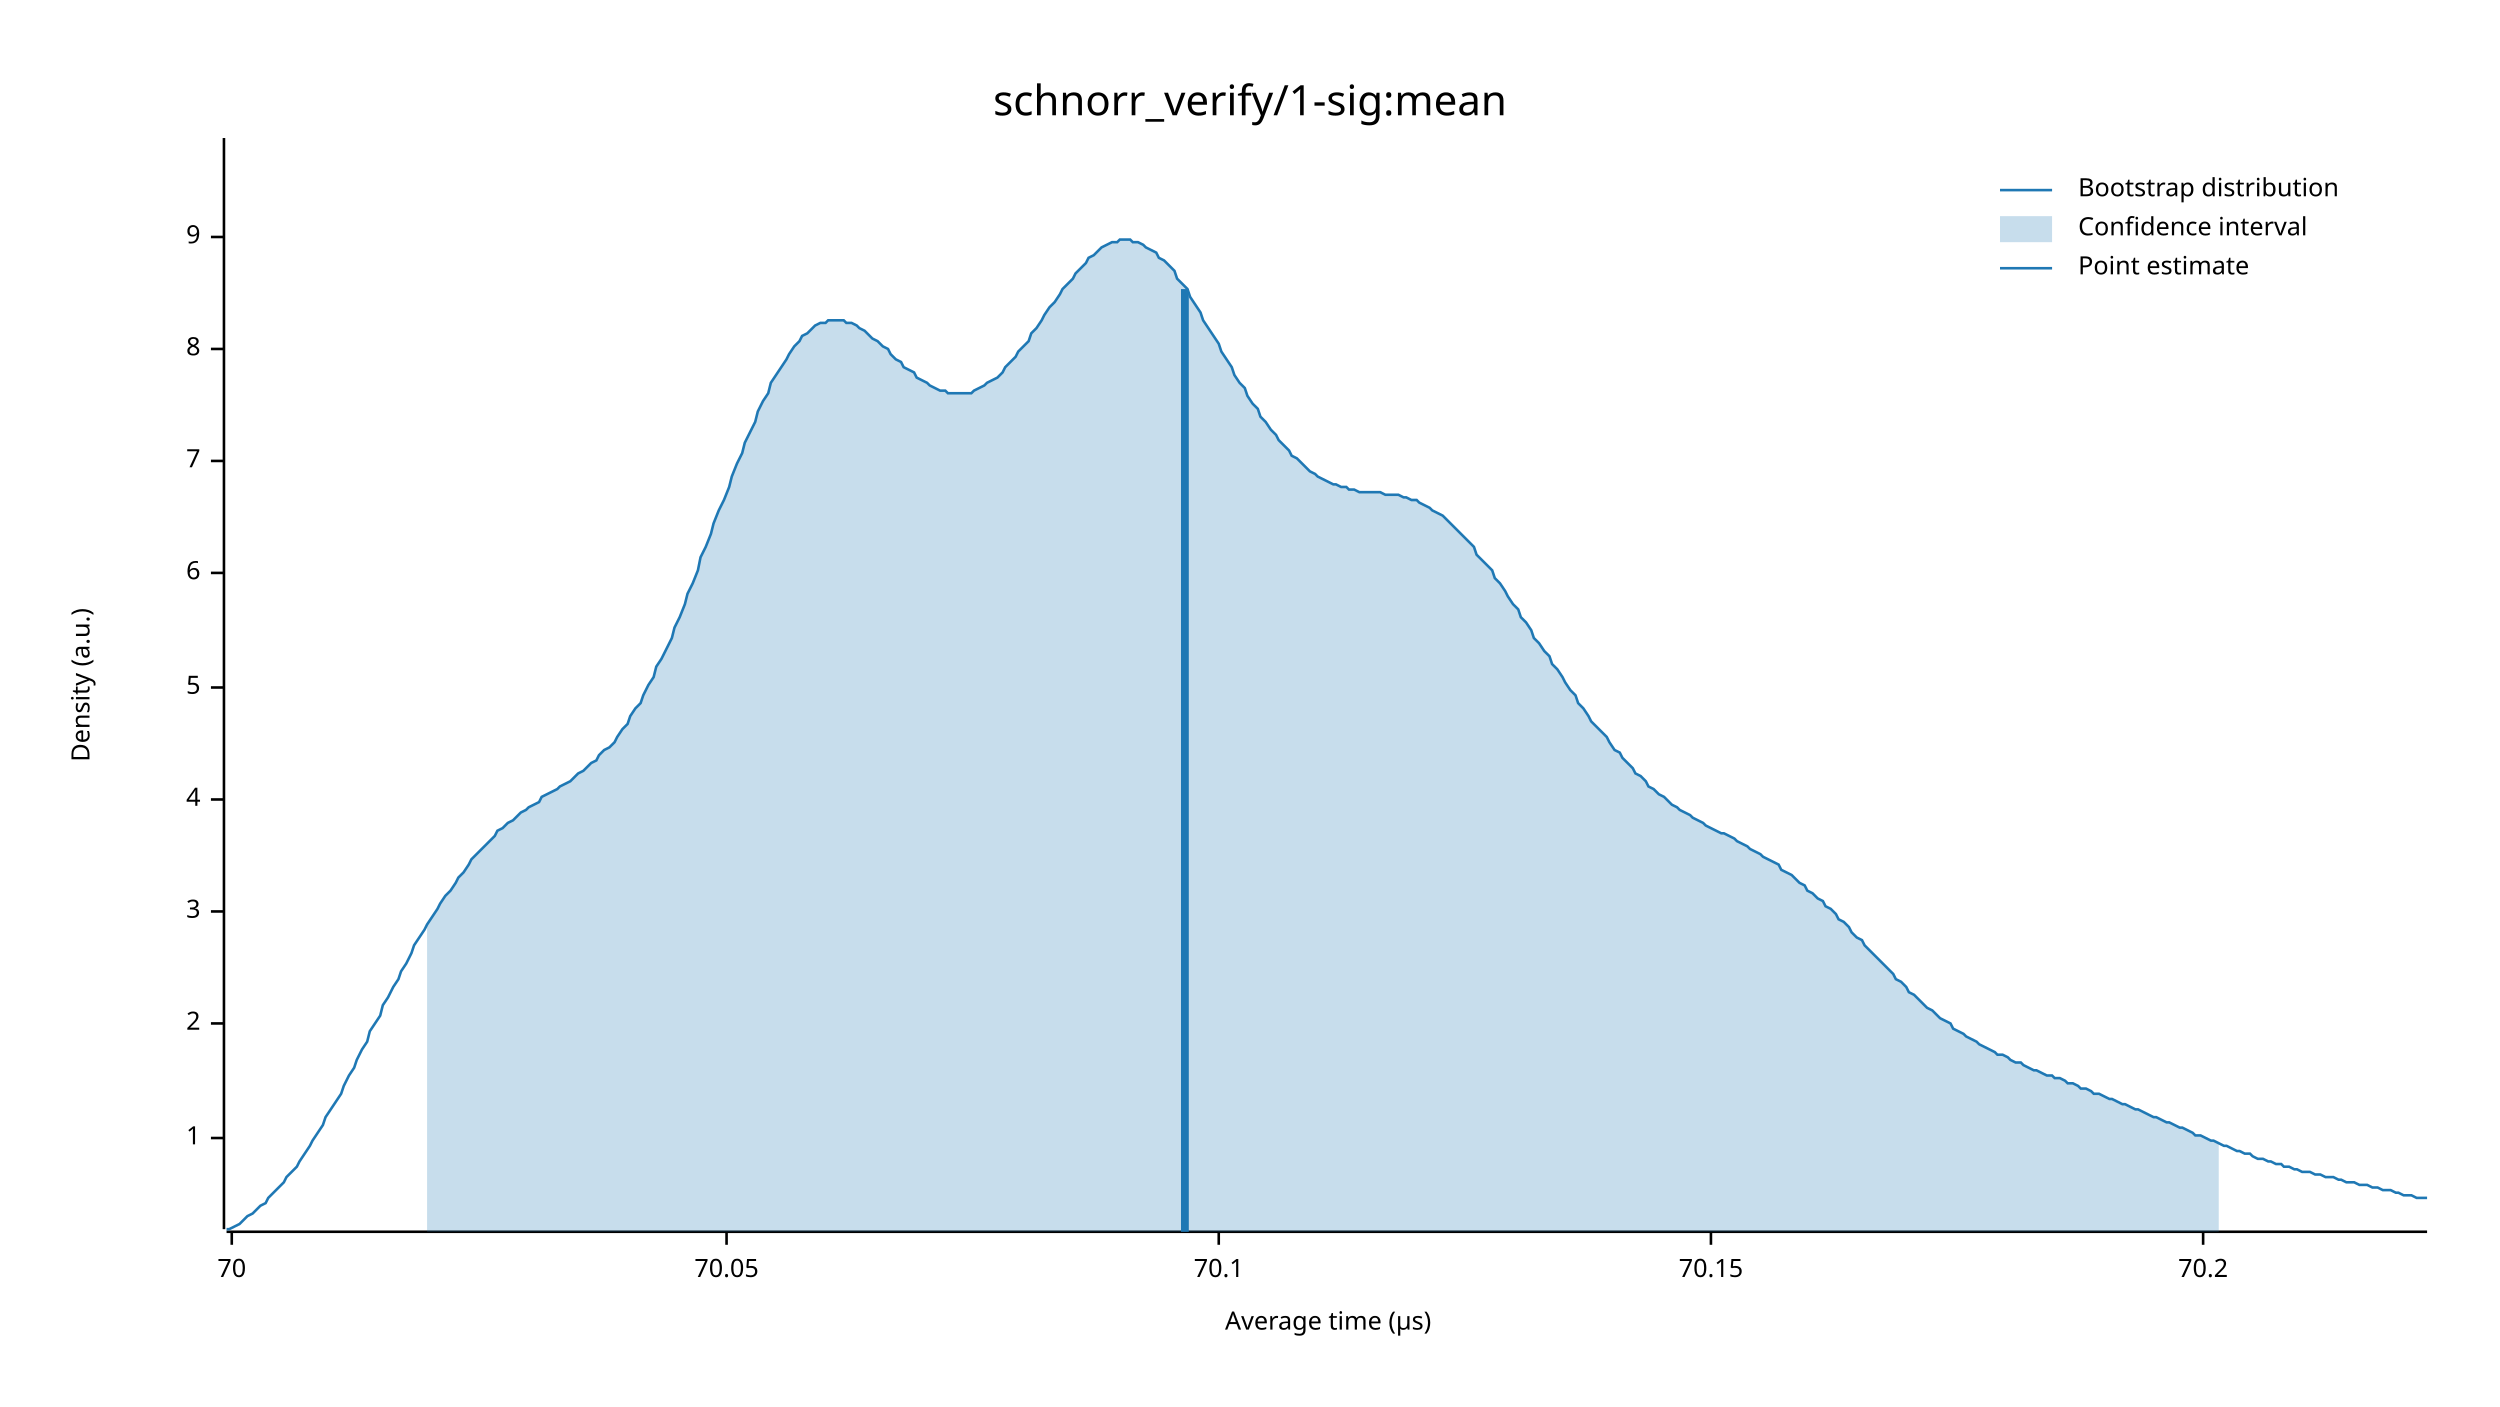
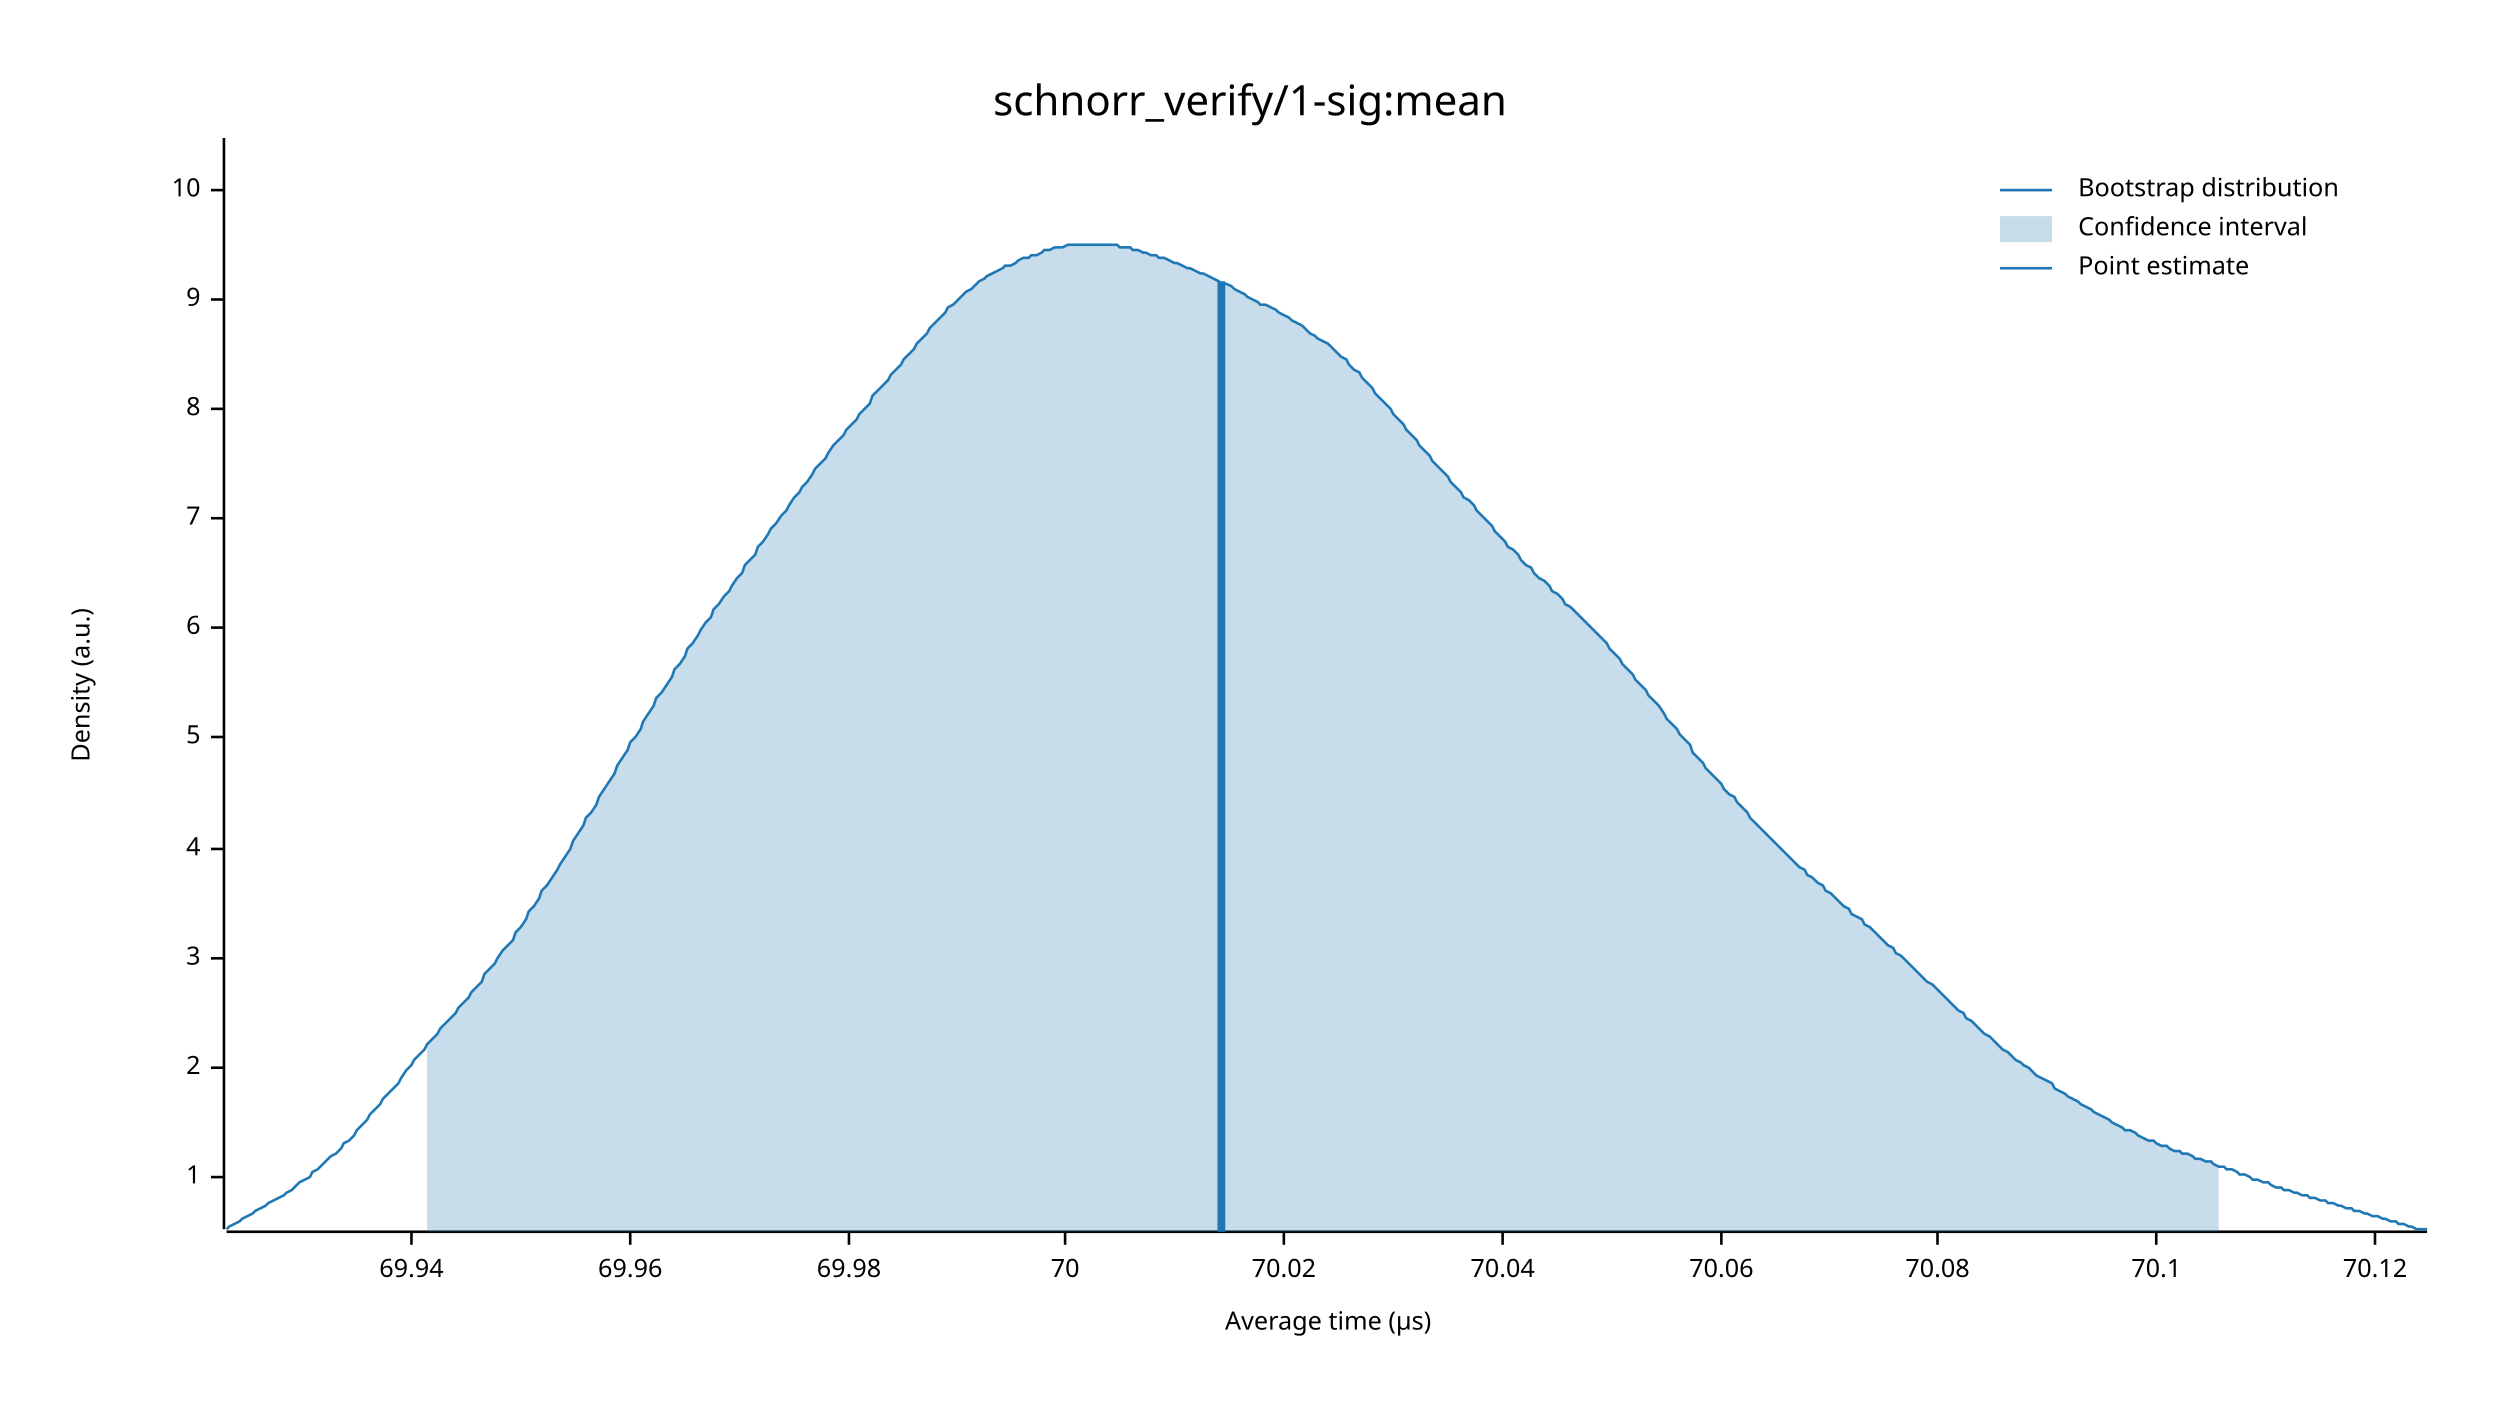
<svg xmlns="http://www.w3.org/2000/svg" width="960" height="540" viewBox="0 0 960 540">
  <text x="480" y="32" dy="0.76em" text-anchor="middle" font-family="sans-serif" font-size="16.129" opacity="1" fill="#000000">
schnorr_verify/1-sig:mean
</text>
  <text x="27" y="263" dy="0.76em" text-anchor="middle" font-family="sans-serif" font-size="9.677" opacity="1" fill="#000000" transform="rotate(270, 27, 263)">
Density (a.u.)
</text>
  <text x="510" y="513" dy="-0.5ex" text-anchor="middle" font-family="sans-serif" font-size="9.677" opacity="1" fill="#000000">
Average time (µs)
</text>
  <polyline fill="none" opacity="1" stroke="#000000" stroke-width="1" points="86,53 86,472 " />
-   <text x="77" y="437" dy="0.5ex" text-anchor="end" font-family="sans-serif" font-size="9.677" opacity="1" fill="#000000">
+   <text x="77" y="452" dy="0.5ex" text-anchor="end" font-family="sans-serif" font-size="9.677" opacity="1" fill="#000000">
1
</text>
-   <polyline fill="none" opacity="1" stroke="#000000" stroke-width="1" points="81,437 86,437 " />
-   <text x="77" y="393" dy="0.5ex" text-anchor="end" font-family="sans-serif" font-size="9.677" opacity="1" fill="#000000">
+   <polyline fill="none" opacity="1" stroke="#000000" stroke-width="1" points="81,452 86,452 " />
+   <text x="77" y="410" dy="0.5ex" text-anchor="end" font-family="sans-serif" font-size="9.677" opacity="1" fill="#000000">
2
</text>
-   <polyline fill="none" opacity="1" stroke="#000000" stroke-width="1" points="81,393 86,393 " />
-   <text x="77" y="350" dy="0.5ex" text-anchor="end" font-family="sans-serif" font-size="9.677" opacity="1" fill="#000000">
+   <polyline fill="none" opacity="1" stroke="#000000" stroke-width="1" points="81,410 86,410 " />
+   <text x="77" y="368" dy="0.5ex" text-anchor="end" font-family="sans-serif" font-size="9.677" opacity="1" fill="#000000">
3
</text>
-   <polyline fill="none" opacity="1" stroke="#000000" stroke-width="1" points="81,350 86,350 " />
-   <text x="77" y="307" dy="0.5ex" text-anchor="end" font-family="sans-serif" font-size="9.677" opacity="1" fill="#000000">
+   <polyline fill="none" opacity="1" stroke="#000000" stroke-width="1" points="81,368 86,368 " />
+   <text x="77" y="326" dy="0.5ex" text-anchor="end" font-family="sans-serif" font-size="9.677" opacity="1" fill="#000000">
4
</text>
-   <polyline fill="none" opacity="1" stroke="#000000" stroke-width="1" points="81,307 86,307 " />
-   <text x="77" y="264" dy="0.5ex" text-anchor="end" font-family="sans-serif" font-size="9.677" opacity="1" fill="#000000">
+   <polyline fill="none" opacity="1" stroke="#000000" stroke-width="1" points="81,326 86,326 " />
+   <text x="77" y="283" dy="0.5ex" text-anchor="end" font-family="sans-serif" font-size="9.677" opacity="1" fill="#000000">
5
</text>
-   <polyline fill="none" opacity="1" stroke="#000000" stroke-width="1" points="81,264 86,264 " />
-   <text x="77" y="220" dy="0.5ex" text-anchor="end" font-family="sans-serif" font-size="9.677" opacity="1" fill="#000000">
+   <polyline fill="none" opacity="1" stroke="#000000" stroke-width="1" points="81,283 86,283 " />
+   <text x="77" y="241" dy="0.5ex" text-anchor="end" font-family="sans-serif" font-size="9.677" opacity="1" fill="#000000">
6
</text>
-   <polyline fill="none" opacity="1" stroke="#000000" stroke-width="1" points="81,220 86,220 " />
-   <text x="77" y="177" dy="0.5ex" text-anchor="end" font-family="sans-serif" font-size="9.677" opacity="1" fill="#000000">
+   <polyline fill="none" opacity="1" stroke="#000000" stroke-width="1" points="81,241 86,241 " />
+   <text x="77" y="199" dy="0.5ex" text-anchor="end" font-family="sans-serif" font-size="9.677" opacity="1" fill="#000000">
7
</text>
-   <polyline fill="none" opacity="1" stroke="#000000" stroke-width="1" points="81,177 86,177 " />
-   <text x="77" y="134" dy="0.5ex" text-anchor="end" font-family="sans-serif" font-size="9.677" opacity="1" fill="#000000">
+   <polyline fill="none" opacity="1" stroke="#000000" stroke-width="1" points="81,199 86,199 " />
+   <text x="77" y="157" dy="0.5ex" text-anchor="end" font-family="sans-serif" font-size="9.677" opacity="1" fill="#000000">
8
</text>
-   <polyline fill="none" opacity="1" stroke="#000000" stroke-width="1" points="81,134 86,134 " />
-   <text x="77" y="91" dy="0.5ex" text-anchor="end" font-family="sans-serif" font-size="9.677" opacity="1" fill="#000000">
+   <polyline fill="none" opacity="1" stroke="#000000" stroke-width="1" points="81,157 86,157 " />
+   <text x="77" y="115" dy="0.5ex" text-anchor="end" font-family="sans-serif" font-size="9.677" opacity="1" fill="#000000">
9
</text>
-   <polyline fill="none" opacity="1" stroke="#000000" stroke-width="1" points="81,91 86,91 " />
+   <polyline fill="none" opacity="1" stroke="#000000" stroke-width="1" points="81,115 86,115 " />
+   <text x="77" y="73" dy="0.5ex" text-anchor="end" font-family="sans-serif" font-size="9.677" opacity="1" fill="#000000">
+ 10
+ </text>
+   <polyline fill="none" opacity="1" stroke="#000000" stroke-width="1" points="81,73 86,73 " />
  <polyline fill="none" opacity="1" stroke="#000000" stroke-width="1" points="87,473 932,473 " />
-   <text x="89" y="483" dy="0.76em" text-anchor="middle" font-family="sans-serif" font-size="9.677" opacity="1" fill="#000000">
+   <text x="158" y="483" dy="0.76em" text-anchor="middle" font-family="sans-serif" font-size="9.677" opacity="1" fill="#000000">
+ 69.94
+ </text>
+   <polyline fill="none" opacity="1" stroke="#000000" stroke-width="1" points="158,473 158,478 " />
+   <text x="242" y="483" dy="0.76em" text-anchor="middle" font-family="sans-serif" font-size="9.677" opacity="1" fill="#000000">
+ 69.96
+ </text>
+   <polyline fill="none" opacity="1" stroke="#000000" stroke-width="1" points="242,473 242,478 " />
+   <text x="326" y="483" dy="0.76em" text-anchor="middle" font-family="sans-serif" font-size="9.677" opacity="1" fill="#000000">
+ 69.98
+ </text>
+   <polyline fill="none" opacity="1" stroke="#000000" stroke-width="1" points="326,473 326,478 " />
+   <text x="409" y="483" dy="0.76em" text-anchor="middle" font-family="sans-serif" font-size="9.677" opacity="1" fill="#000000">
70
</text>
-   <polyline fill="none" opacity="1" stroke="#000000" stroke-width="1" points="89,473 89,478 " />
-   <text x="279" y="483" dy="0.76em" text-anchor="middle" font-family="sans-serif" font-size="9.677" opacity="1" fill="#000000">
- 70.05
+   <polyline fill="none" opacity="1" stroke="#000000" stroke-width="1" points="409,473 409,478 " />
+   <text x="493" y="483" dy="0.76em" text-anchor="middle" font-family="sans-serif" font-size="9.677" opacity="1" fill="#000000">
+ 70.02
</text>
-   <polyline fill="none" opacity="1" stroke="#000000" stroke-width="1" points="279,473 279,478 " />
-   <text x="468" y="483" dy="0.76em" text-anchor="middle" font-family="sans-serif" font-size="9.677" opacity="1" fill="#000000">
+   <polyline fill="none" opacity="1" stroke="#000000" stroke-width="1" points="493,473 493,478 " />
+   <text x="577" y="483" dy="0.76em" text-anchor="middle" font-family="sans-serif" font-size="9.677" opacity="1" fill="#000000">
+ 70.04
+ </text>
+   <polyline fill="none" opacity="1" stroke="#000000" stroke-width="1" points="577,473 577,478 " />
+   <text x="661" y="483" dy="0.76em" text-anchor="middle" font-family="sans-serif" font-size="9.677" opacity="1" fill="#000000">
+ 70.06
+ </text>
+   <polyline fill="none" opacity="1" stroke="#000000" stroke-width="1" points="661,473 661,478 " />
+   <text x="744" y="483" dy="0.76em" text-anchor="middle" font-family="sans-serif" font-size="9.677" opacity="1" fill="#000000">
+ 70.08
+ </text>
+   <polyline fill="none" opacity="1" stroke="#000000" stroke-width="1" points="744,473 744,478 " />
+   <text x="828" y="483" dy="0.76em" text-anchor="middle" font-family="sans-serif" font-size="9.677" opacity="1" fill="#000000">
70.1
</text>
-   <polyline fill="none" opacity="1" stroke="#000000" stroke-width="1" points="468,473 468,478 " />
-   <text x="657" y="483" dy="0.76em" text-anchor="middle" font-family="sans-serif" font-size="9.677" opacity="1" fill="#000000">
- 70.15
+   <polyline fill="none" opacity="1" stroke="#000000" stroke-width="1" points="828,473 828,478 " />
+   <text x="912" y="483" dy="0.76em" text-anchor="middle" font-family="sans-serif" font-size="9.677" opacity="1" fill="#000000">
+ 70.12
</text>
-   <polyline fill="none" opacity="1" stroke="#000000" stroke-width="1" points="657,473 657,478 " />
-   <text x="846" y="483" dy="0.76em" text-anchor="middle" font-family="sans-serif" font-size="9.677" opacity="1" fill="#000000">
- 70.2
- </text>
-   <polyline fill="none" opacity="1" stroke="#000000" stroke-width="1" points="846,473 846,478 " />
-   <polyline fill="none" opacity="1" stroke="#1F78B4" stroke-width="1" points="87,472 88,472 90,471 92,470 93,469 95,467 97,466 98,465 100,463 102,462 103,460 105,458 107,456 109,454 110,452 112,450 114,448 115,446 117,443 119,440 120,438 122,435 124,432 125,429 127,426 129,423 131,420 132,417 134,413 136,410 137,407 139,403 141,400 142,396 144,393 146,390 147,386 149,383 151,379 153,376 154,373 156,370 158,366 159,363 161,360 163,357 164,355 166,352 168,349 169,347 171,344 173,342 175,339 176,337 178,335 180,332 181,330 183,328 185,326 186,325 188,323 190,321 191,319 193,318 195,316 197,315 198,314 200,312 202,311 203,310 205,309 207,308 208,306 210,305 212,304 214,303 215,302 217,301 219,300 220,299 222,297 224,296 225,295 227,293 229,292 230,290 232,288 234,287 236,285 237,283 239,280 241,278 242,275 244,272 246,270 247,267 249,263 251,260 252,256 254,253 256,249 258,245 259,241 261,237 263,232 264,228 266,224 268,219 269,214 271,210 273,205 274,201 276,196 278,192 280,187 281,183 283,178 285,174 286,170 288,166 290,162 291,158 293,154 295,151 296,147 298,144 300,141 302,138 303,136 305,133 307,131 308,129 310,128 312,126 313,125 315,124 317,124 318,123 320,123 322,123 324,123 325,124 327,124 329,125 330,126 332,127 334,129 335,130 337,131 339,133 341,134 342,136 344,138 346,139 347,141 349,142 351,143 352,145 354,146 356,147 357,148 359,149 361,150 363,150 364,151 366,151 368,151 369,151 371,151 373,151 374,150 376,149 378,148 379,147 381,146 383,145 385,143 386,141 388,139 390,137 391,135 393,133 395,131 396,128 398,126 400,123 401,121 403,118 405,116 407,113 408,111 410,109 412,107 413,105 415,103 417,101 418,99 420,98 422,96 423,95 425,94 427,93 429,93 430,92 432,92 434,92 435,93 437,93 439,94 440,95 442,96 444,97 445,99 447,100 449,102 451,104 452,107 454,109 456,111 457,114 459,117 461,120 462,123 464,126 466,129 468,132 469,135 471,138 473,141 474,144 476,147 478,149 479,152 481,155 483,157 484,160 486,162 488,165 490,167 491,169 493,171 495,173 496,175 498,176 500,178 501,179 503,181 505,182 506,183 508,184 510,185 512,186 513,186 515,187 517,187 518,188 520,188 522,189 523,189 525,189 527,189 528,189 530,189 532,190 534,190 535,190 537,190 539,191 540,191 542,192 544,192 545,193 547,194 549,195 550,196 552,197 554,198 556,200 557,201 559,203 561,205 562,206 564,208 566,210 567,213 569,215 571,217 573,219 574,222 576,224 578,227 579,229 581,232 583,234 584,237 586,239 588,242 589,245 591,247 593,250 595,252 596,255 598,257 600,260 601,262 603,265 605,267 606,270 608,272 610,275 611,277 613,279 615,281 617,283 618,285 620,288 622,289 623,291 625,293 627,295 628,297 630,298 632,300 633,302 635,303 637,305 639,306 640,307 642,309 644,310 645,311 647,312 649,313 650,314 652,315 654,316 655,317 657,318 659,319 661,320 662,320 664,321 666,322 667,323 669,324 671,325 672,326 674,327 676,328 677,329 679,330 681,331 683,332 684,334 686,335 688,336 689,337 691,339 693,340 694,342 696,343 698,345 700,346 701,348 703,349 705,351 706,353 708,354 710,356 711,358 713,360 715,361 716,363 718,365 720,367 722,369 723,370 725,372 727,374 728,376 730,377 732,379 733,381 735,382 737,384 738,385 740,387 742,388 744,390 745,391 747,392 749,393 750,395 752,396 754,397 755,398 757,399 759,400 760,401 762,402 764,403 766,404 767,405 769,405 771,406 772,407 774,408 776,408 777,409 779,410 781,411 782,411 784,412 786,413 788,413 789,414 791,414 793,415 794,416 796,416 798,417 799,418 801,418 803,419 804,420 806,420 808,421 810,422 811,422 813,423 815,424 816,424 818,425 820,426 821,426 823,427 825,428 827,429 828,429 830,430 832,431 833,431 835,432 837,433 838,433 840,434 842,435 843,436 845,436 847,437 849,438 850,438 852,439 854,440 855,440 857,441 859,442 860,442 862,443 864,443 865,444 867,445 869,445 871,446 872,446 874,447 876,447 877,448 879,448 881,449 882,449 884,450 886,450 887,450 889,451 891,451 893,452 894,452 896,452 898,453 899,453 901,454 903,454 904,454 906,455 908,455 909,455 911,456 913,456 915,457 916,457 918,457 920,458 921,458 923,459 925,459 926,459 928,460 930,460 932,460 " />
-   <polygon opacity="0.25" fill="#1F78B4" points="164,355 166,352 168,349 169,347 171,344 173,342 175,339 176,337 178,335 180,332 181,330 183,328 185,326 186,325 188,323 190,321 191,319 193,318 195,316 197,315 198,314 200,312 202,311 203,310 205,309 207,308 208,306 210,305 212,304 214,303 215,302 217,301 219,300 220,299 222,297 224,296 225,295 227,293 229,292 230,290 232,288 234,287 236,285 237,283 239,280 241,278 242,275 244,272 246,270 247,267 249,263 251,260 252,256 254,253 256,249 258,245 259,241 261,237 263,232 264,228 266,224 268,219 269,214 271,210 273,205 274,201 276,196 278,192 280,187 281,183 283,178 285,174 286,170 288,166 290,162 291,158 293,154 295,151 296,147 298,144 300,141 302,138 303,136 305,133 307,131 308,129 310,128 312,126 313,125 315,124 317,124 318,123 320,123 322,123 324,123 325,124 327,124 329,125 330,126 332,127 334,129 335,130 337,131 339,133 341,134 342,136 344,138 346,139 347,141 349,142 351,143 352,145 354,146 356,147 357,148 359,149 361,150 363,150 364,151 366,151 368,151 369,151 371,151 373,151 374,150 376,149 378,148 379,147 381,146 383,145 385,143 386,141 388,139 390,137 391,135 393,133 395,131 396,128 398,126 400,123 401,121 403,118 405,116 407,113 408,111 410,109 412,107 413,105 415,103 417,101 418,99 420,98 422,96 423,95 425,94 427,93 429,93 430,92 432,92 434,92 435,93 437,93 439,94 440,95 442,96 444,97 445,99 447,100 449,102 451,104 452,107 454,109 456,111 457,114 459,117 461,120 462,123 464,126 466,129 468,132 469,135 471,138 473,141 474,144 476,147 478,149 479,152 481,155 483,157 484,160 486,162 488,165 490,167 491,169 493,171 495,173 496,175 498,176 500,178 501,179 503,181 505,182 506,183 508,184 510,185 512,186 513,186 515,187 517,187 518,188 520,188 522,189 523,189 525,189 527,189 528,189 530,189 532,190 534,190 535,190 537,190 539,191 540,191 542,192 544,192 545,193 547,194 549,195 550,196 552,197 554,198 556,200 557,201 559,203 561,205 562,206 564,208 566,210 567,213 569,215 571,217 573,219 574,222 576,224 578,227 579,229 581,232 583,234 584,237 586,239 588,242 589,245 591,247 593,250 595,252 596,255 598,257 600,260 601,262 603,265 605,267 606,270 608,272 610,275 611,277 613,279 615,281 617,283 618,285 620,288 622,289 623,291 625,293 627,295 628,297 630,298 632,300 633,302 635,303 637,305 639,306 640,307 642,309 644,310 645,311 647,312 649,313 650,314 652,315 654,316 655,317 657,318 659,319 661,320 662,320 664,321 666,322 667,323 669,324 671,325 672,326 674,327 676,328 677,329 679,330 681,331 683,332 684,334 686,335 688,336 689,337 691,339 693,340 694,342 696,343 698,345 700,346 701,348 703,349 705,351 706,353 708,354 710,356 711,358 713,360 715,361 716,363 718,365 720,367 722,369 723,370 725,372 727,374 728,376 730,377 732,379 733,381 735,382 737,384 738,385 740,387 742,388 744,390 745,391 747,392 749,393 750,395 752,396 754,397 755,398 757,399 759,400 760,401 762,402 764,403 766,404 767,405 769,405 771,406 772,407 774,408 776,408 777,409 779,410 781,411 782,411 784,412 786,413 788,413 789,414 791,414 793,415 794,416 796,416 798,417 799,418 801,418 803,419 804,420 806,420 808,421 810,422 811,422 813,423 815,424 816,424 818,425 820,426 821,426 823,427 825,428 827,429 828,429 830,430 832,431 833,431 835,432 837,433 838,433 840,434 842,435 843,436 845,436 847,437 849,438 850,438 852,439 852,473 164,473 " />
-   <polyline fill="none" opacity="1" stroke="#1F78B4" stroke-width="3" points="455,473 455,111 " />
+   <polyline fill="none" opacity="1" stroke="#000000" stroke-width="1" points="912,473 912,478 " />
+   <polyline fill="none" opacity="1" stroke="#1F78B4" stroke-width="1" points="87,472 88,471 90,470 92,469 93,468 95,467 97,466 98,465 100,464 102,463 103,462 105,461 107,460 109,459 110,458 112,457 114,455 115,454 117,453 119,452 120,450 122,449 124,447 125,446 127,444 129,443 131,441 132,439 134,438 136,436 137,434 139,432 141,430 142,428 144,426 146,424 147,422 149,420 151,418 153,416 154,414 156,411 158,409 159,407 161,405 163,403 164,401 166,399 168,397 169,395 171,393 173,391 175,389 176,387 178,385 180,383 181,381 183,379 185,377 186,374 188,372 190,370 191,368 193,365 195,363 197,361 198,358 200,356 202,353 203,350 205,348 207,345 208,342 210,340 212,337 214,334 215,332 217,329 219,326 220,323 222,320 224,317 225,314 227,312 229,309 230,306 232,303 234,300 236,297 237,294 239,291 241,288 242,285 244,283 246,280 247,277 249,274 251,271 252,268 254,266 256,263 258,260 259,257 261,255 263,252 264,249 266,247 268,244 269,242 271,239 273,237 274,234 276,232 278,229 280,227 281,225 283,222 285,220 286,217 288,215 290,213 291,210 293,208 295,205 296,203 298,201 300,198 302,196 303,194 305,191 307,189 308,187 310,185 312,182 313,180 315,178 317,176 318,174 320,171 322,169 324,167 325,165 327,163 329,161 330,159 332,157 334,155 335,152 337,150 339,148 341,146 342,144 344,142 346,140 347,138 349,136 351,134 352,132 354,130 356,128 357,126 359,124 361,122 363,120 364,118 366,117 368,115 369,114 371,112 373,111 374,110 376,108 378,107 379,106 381,105 383,104 385,103 386,102 388,102 390,101 391,100 393,99 395,99 396,98 398,98 400,97 401,96 403,96 405,95 407,95 408,95 410,94 412,94 413,94 415,94 417,94 418,94 420,94 422,94 423,94 425,94 427,94 429,94 430,95 432,95 434,95 435,96 437,96 439,97 440,97 442,98 444,98 445,99 447,99 449,100 451,101 452,101 454,102 456,103 457,103 459,104 461,105 462,105 464,106 466,107 468,108 469,109 471,109 473,110 474,111 476,112 478,113 479,114 481,115 483,116 484,117 486,117 488,118 490,119 491,120 493,121 495,122 496,123 498,124 500,125 501,126 503,128 505,129 506,130 508,131 510,132 512,134 513,135 515,137 517,138 518,140 520,142 522,143 523,145 525,147 527,149 528,151 530,153 532,155 534,157 535,159 537,161 539,163 540,165 542,167 544,169 545,171 547,173 549,175 550,177 552,179 554,181 556,183 557,185 559,187 561,189 562,191 564,192 566,194 567,196 569,198 571,200 573,202 574,204 576,206 578,208 579,210 581,211 583,213 584,215 586,217 588,218 589,220 591,222 593,223 595,225 596,227 598,228 600,230 601,232 603,233 605,235 606,236 608,238 610,240 611,241 613,243 615,245 617,247 618,249 620,251 622,253 623,255 625,257 627,259 628,261 630,263 632,265 633,267 635,269 637,271 639,274 640,276 642,278 644,280 645,282 647,284 649,286 650,289 652,291 654,293 655,295 657,297 659,299 661,301 662,303 664,305 666,306 667,308 669,310 671,312 672,314 674,316 676,318 677,319 679,321 681,323 683,325 684,326 686,328 688,330 689,331 691,333 693,334 694,336 696,337 698,339 700,340 701,342 703,343 705,345 706,346 708,348 710,349 711,351 713,352 715,353 716,355 718,356 720,358 722,360 723,361 725,363 727,364 728,366 730,367 732,369 733,370 735,372 737,374 738,375 740,377 742,378 744,380 745,381 747,383 749,385 750,386 752,388 754,389 755,391 757,392 759,394 760,395 762,397 764,398 766,400 767,401 769,403 771,404 772,405 774,407 776,408 777,409 779,410 781,412 782,413 784,414 786,415 788,416 789,418 791,419 793,420 794,421 796,422 798,423 799,424 801,425 803,426 804,427 806,428 808,429 810,430 811,431 813,432 815,433 816,434 818,434 820,435 821,436 823,437 825,438 827,438 828,439 830,440 832,440 833,441 835,442 837,442 838,443 840,443 842,444 843,445 845,445 847,446 849,446 850,447 852,448 854,448 855,449 857,449 859,450 860,451 862,451 864,452 865,453 867,453 869,454 871,454 872,455 874,456 876,456 877,457 879,457 881,458 882,458 884,459 886,459 887,460 889,460 891,461 893,461 894,462 896,462 898,463 899,463 901,464 903,464 904,465 906,465 908,466 909,466 911,467 913,467 915,468 916,468 918,469 920,469 921,470 923,470 925,471 926,471 928,472 930,472 932,472 " />
+   <polygon opacity="0.25" fill="#1F78B4" points="164,401 166,399 168,397 169,395 171,393 173,391 175,389 176,387 178,385 180,383 181,381 183,379 185,377 186,374 188,372 190,370 191,368 193,365 195,363 197,361 198,358 200,356 202,353 203,350 205,348 207,345 208,342 210,340 212,337 214,334 215,332 217,329 219,326 220,323 222,320 224,317 225,314 227,312 229,309 230,306 232,303 234,300 236,297 237,294 239,291 241,288 242,285 244,283 246,280 247,277 249,274 251,271 252,268 254,266 256,263 258,260 259,257 261,255 263,252 264,249 266,247 268,244 269,242 271,239 273,237 274,234 276,232 278,229 280,227 281,225 283,222 285,220 286,217 288,215 290,213 291,210 293,208 295,205 296,203 298,201 300,198 302,196 303,194 305,191 307,189 308,187 310,185 312,182 313,180 315,178 317,176 318,174 320,171 322,169 324,167 325,165 327,163 329,161 330,159 332,157 334,155 335,152 337,150 339,148 341,146 342,144 344,142 346,140 347,138 349,136 351,134 352,132 354,130 356,128 357,126 359,124 361,122 363,120 364,118 366,117 368,115 369,114 371,112 373,111 374,110 376,108 378,107 379,106 381,105 383,104 385,103 386,102 388,102 390,101 391,100 393,99 395,99 396,98 398,98 400,97 401,96 403,96 405,95 407,95 408,95 410,94 412,94 413,94 415,94 417,94 418,94 420,94 422,94 423,94 425,94 427,94 429,94 430,95 432,95 434,95 435,96 437,96 439,97 440,97 442,98 444,98 445,99 447,99 449,100 451,101 452,101 454,102 456,103 457,103 459,104 461,105 462,105 464,106 466,107 468,108 469,109 471,109 473,110 474,111 476,112 478,113 479,114 481,115 483,116 484,117 486,117 488,118 490,119 491,120 493,121 495,122 496,123 498,124 500,125 501,126 503,128 505,129 506,130 508,131 510,132 512,134 513,135 515,137 517,138 518,140 520,142 522,143 523,145 525,147 527,149 528,151 530,153 532,155 534,157 535,159 537,161 539,163 540,165 542,167 544,169 545,171 547,173 549,175 550,177 552,179 554,181 556,183 557,185 559,187 561,189 562,191 564,192 566,194 567,196 569,198 571,200 573,202 574,204 576,206 578,208 579,210 581,211 583,213 584,215 586,217 588,218 589,220 591,222 593,223 595,225 596,227 598,228 600,230 601,232 603,233 605,235 606,236 608,238 610,240 611,241 613,243 615,245 617,247 618,249 620,251 622,253 623,255 625,257 627,259 628,261 630,263 632,265 633,267 635,269 637,271 639,274 640,276 642,278 644,280 645,282 647,284 649,286 650,289 652,291 654,293 655,295 657,297 659,299 661,301 662,303 664,305 666,306 667,308 669,310 671,312 672,314 674,316 676,318 677,319 679,321 681,323 683,325 684,326 686,328 688,330 689,331 691,333 693,334 694,336 696,337 698,339 700,340 701,342 703,343 705,345 706,346 708,348 710,349 711,351 713,352 715,353 716,355 718,356 720,358 722,360 723,361 725,363 727,364 728,366 730,367 732,369 733,370 735,372 737,374 738,375 740,377 742,378 744,380 745,381 747,383 749,385 750,386 752,388 754,389 755,391 757,392 759,394 760,395 762,397 764,398 766,400 767,401 769,403 771,404 772,405 774,407 776,408 777,409 779,410 781,412 782,413 784,414 786,415 788,416 789,418 791,419 793,420 794,421 796,422 798,423 799,424 801,425 803,426 804,427 806,428 808,429 810,430 811,431 813,432 815,433 816,434 818,434 820,435 821,436 823,437 825,438 827,438 828,439 830,440 832,440 833,441 835,442 837,442 838,443 840,443 842,444 843,445 845,445 847,446 849,446 850,447 852,448 852,473 164,473 " />
+   <polyline fill="none" opacity="1" stroke="#1F78B4" stroke-width="3" points="469,473 469,108 " />
  <text x="798" y="68" dy="0.76em" text-anchor="start" font-family="sans-serif" font-size="9.677" opacity="1" fill="#000000">
Bootstrap distribution
</text>
  <text x="798" y="83" dy="0.76em" text-anchor="start" font-family="sans-serif" font-size="9.677" opacity="1" fill="#000000">
Confidence interval
</text>
  <text x="798" y="98" dy="0.76em" text-anchor="start" font-family="sans-serif" font-size="9.677" opacity="1" fill="#000000">
Point estimate
</text>
  <polyline fill="none" opacity="1" stroke="#1F78B4" stroke-width="1" points="768,73 788,73 " />
  <rect x="768" y="83" width="20" height="10" opacity="0.25" fill="#1F78B4" stroke="none" />
  <polyline fill="none" opacity="1" stroke="#1F78B4" stroke-width="1" points="768,103 788,103 " />
</svg>
